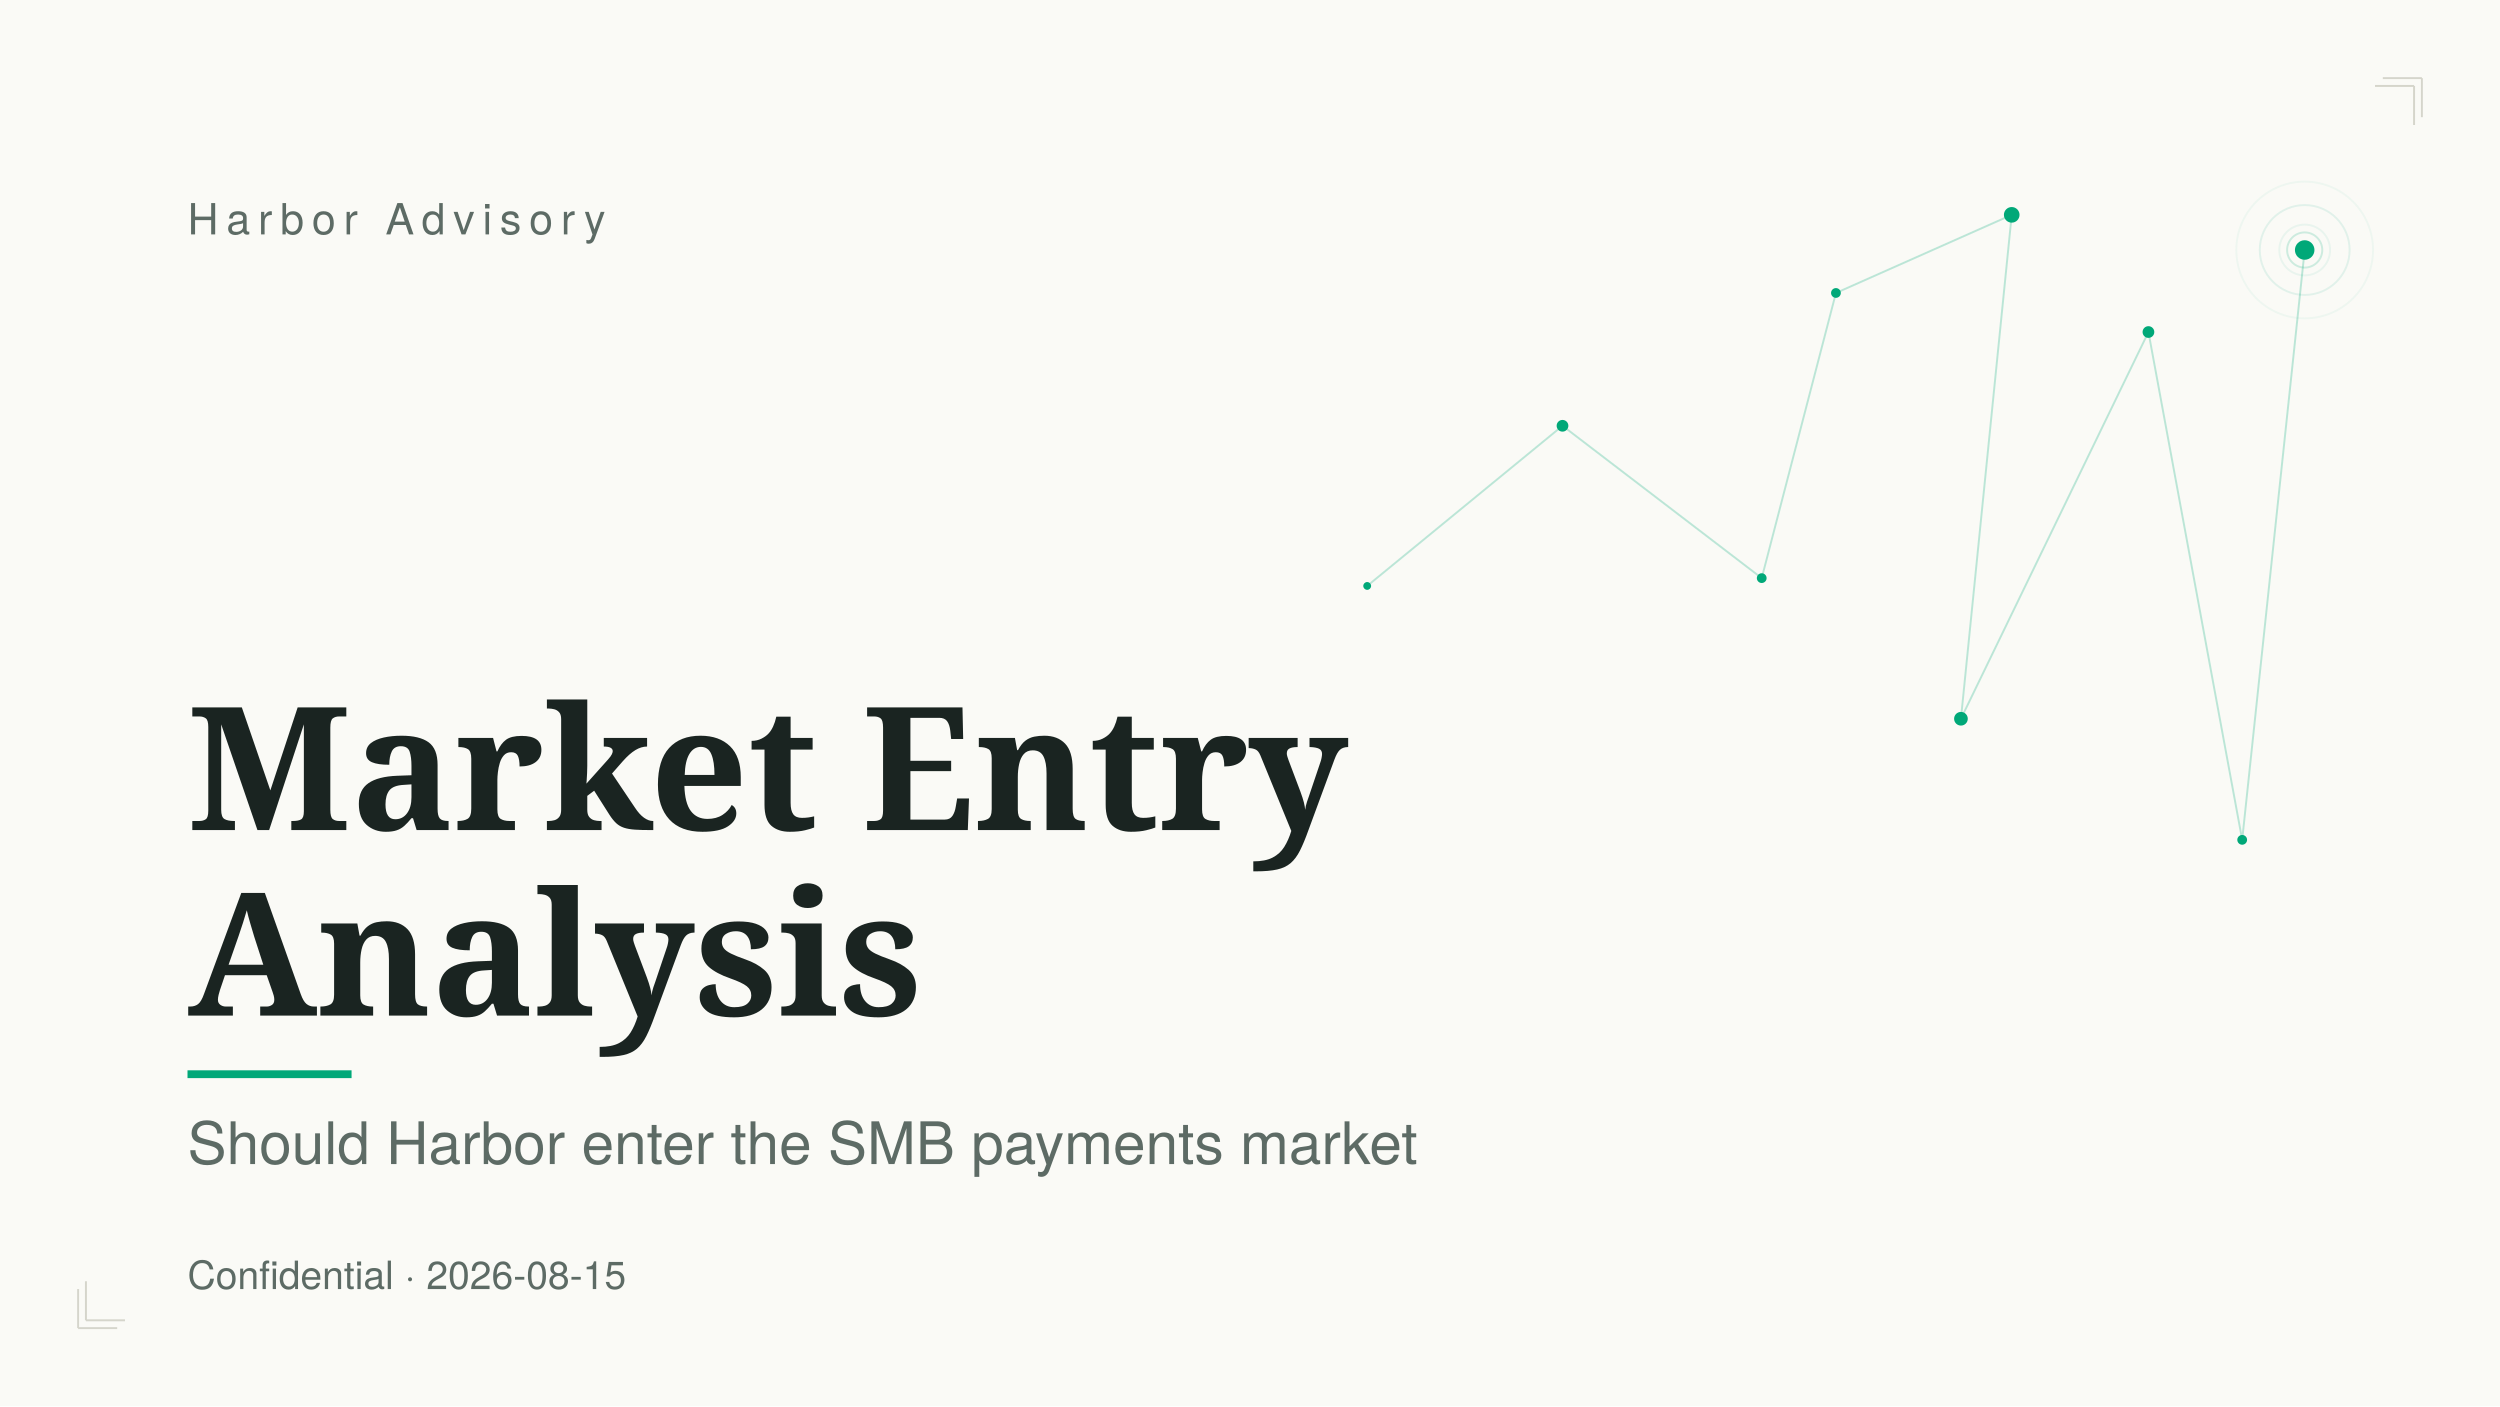
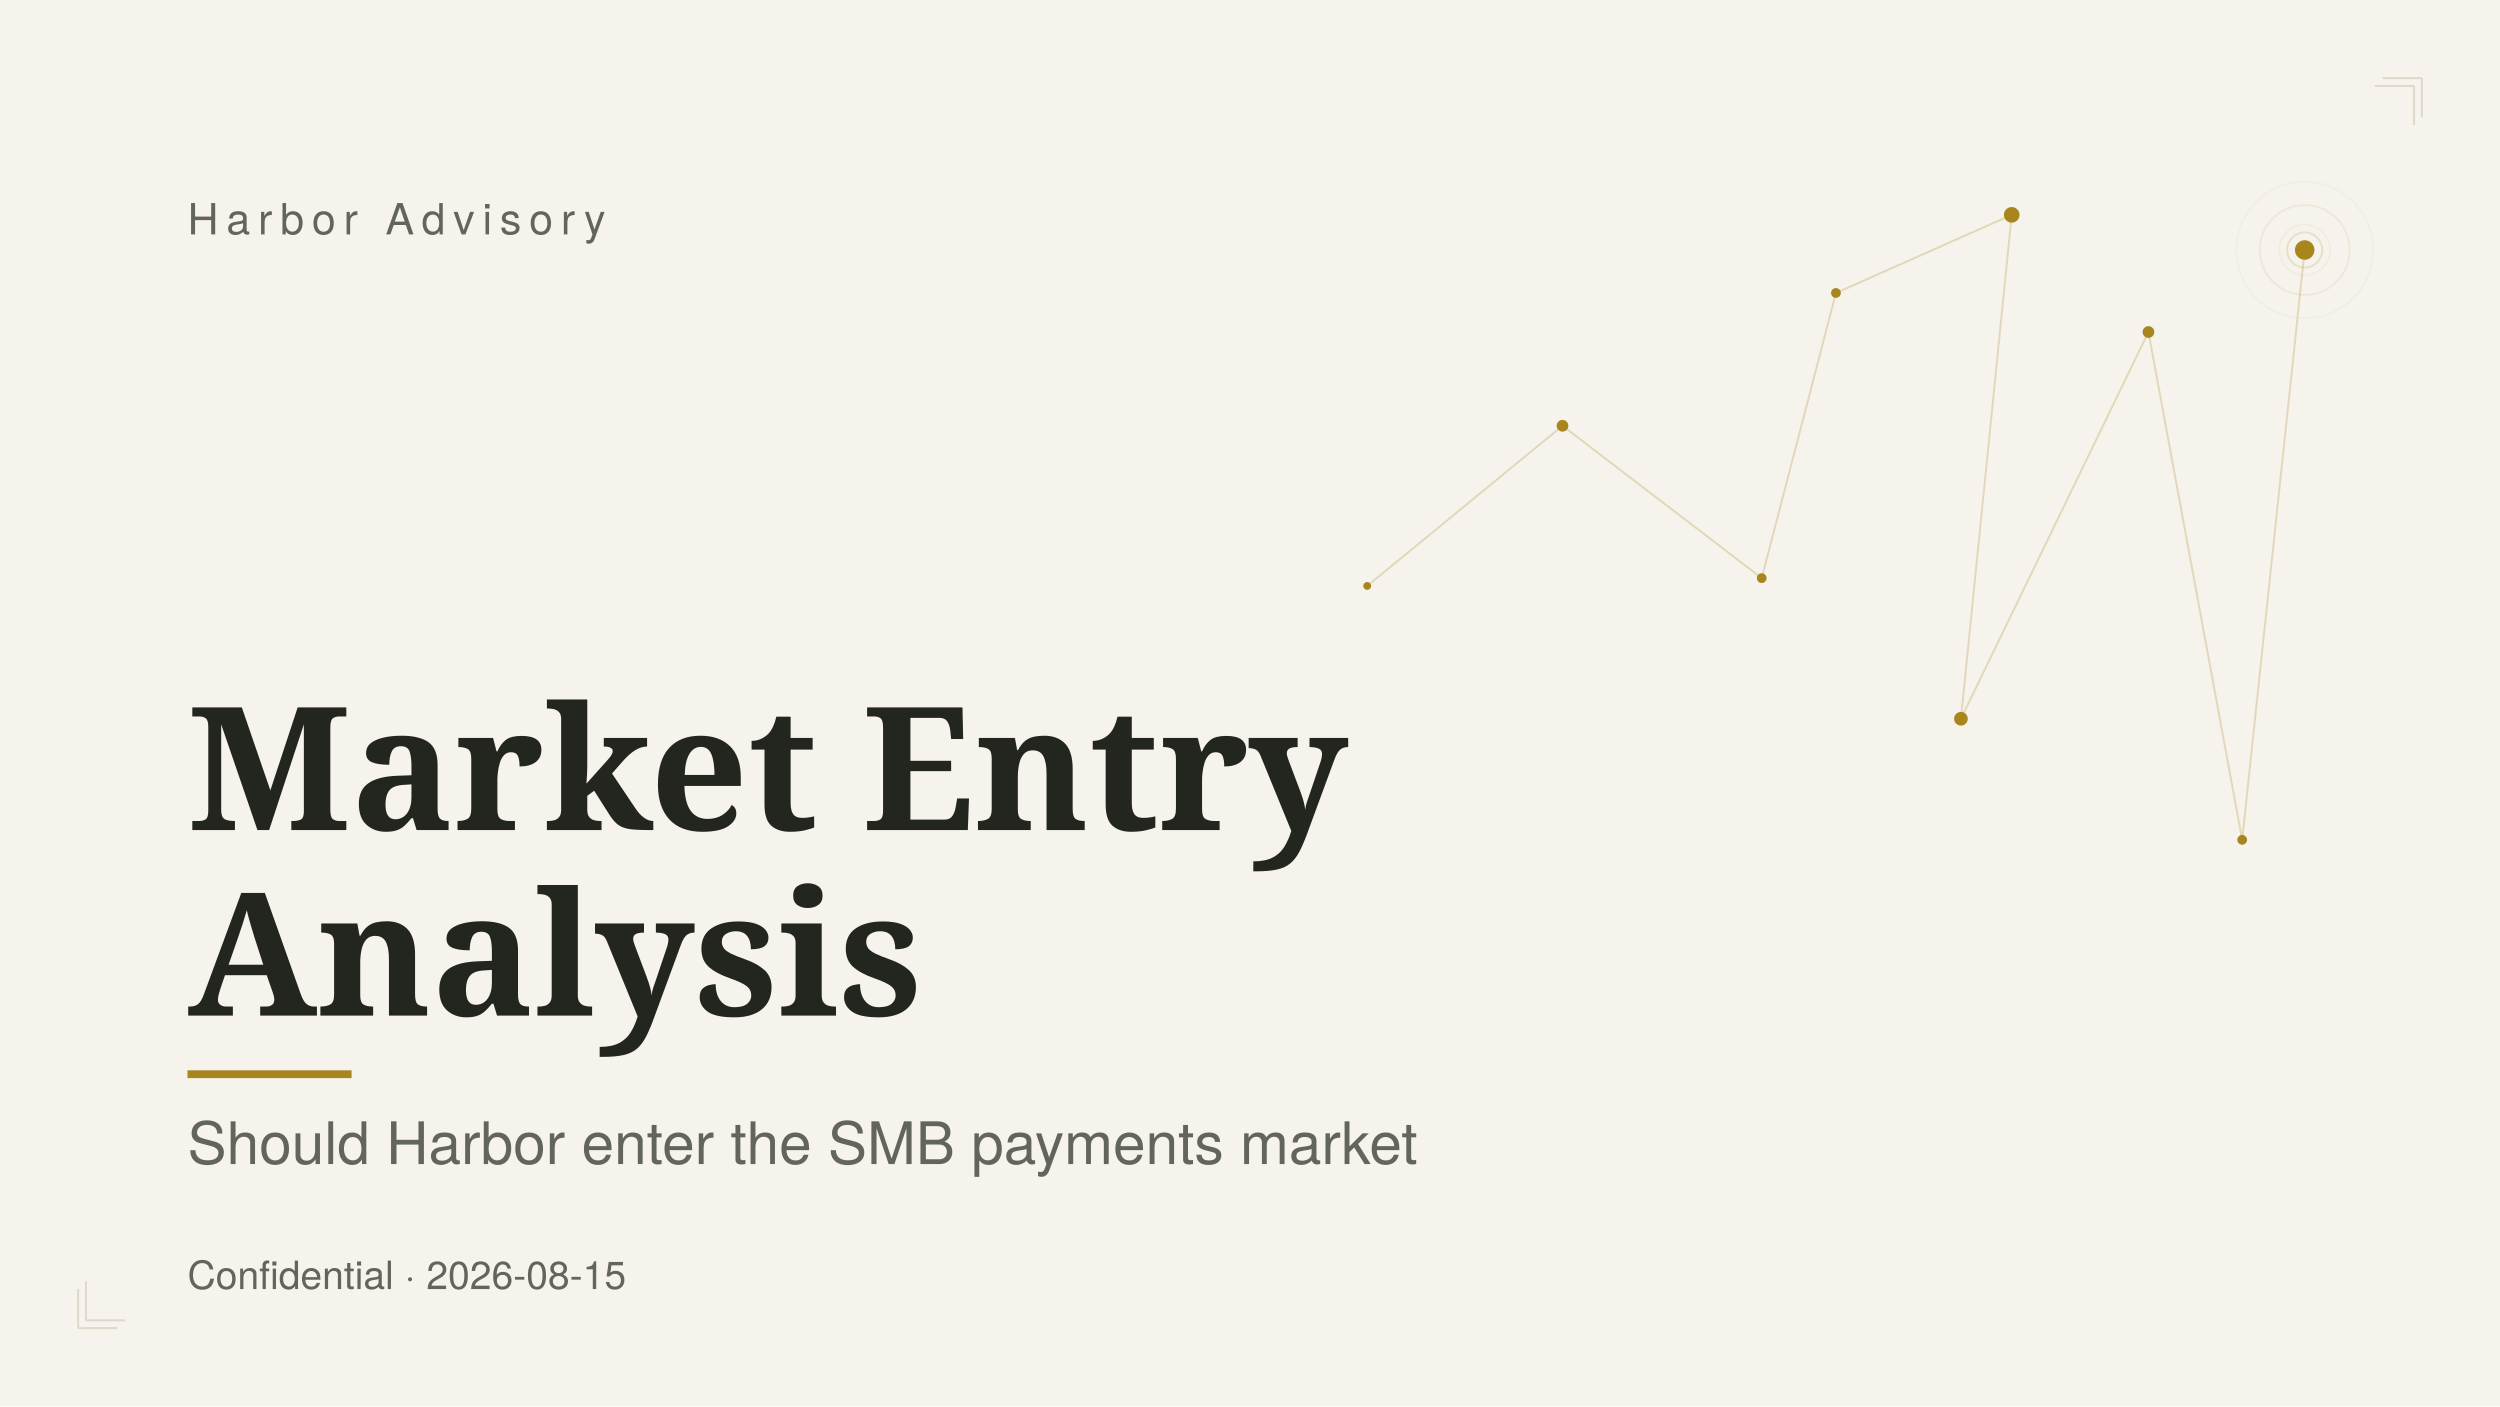
<svg xmlns="http://www.w3.org/2000/svg" viewBox="0 0 1280 720">
-   <rect x="0" y="0" width="1280" height="720" fill="#FAFAF6" />
+   <rect x="0" y="0" width="1280" height="720" fill="#F5F3EC" />
  <g data-decor="true">
-     <line x1="1240" y1="40" x2="1220" y2="40" stroke="#D5D5CB" stroke-width="1" />
-     <line x1="1240" y1="40" x2="1240" y2="60" stroke="#D5D5CB" stroke-width="1" />
-     <line x1="1236" y1="44" x2="1216" y2="44" stroke="#D5D5CB" stroke-width="1" />
-     <line x1="1236" y1="44" x2="1236" y2="64" stroke="#D5D5CB" stroke-width="1" />
-     <line x1="40" y1="680" x2="60" y2="680" stroke="#D5D5CB" stroke-width="1" />
-     <line x1="40" y1="680" x2="40" y2="660" stroke="#D5D5CB" stroke-width="1" />
-     <line x1="44" y1="676" x2="64" y2="676" stroke="#D5D5CB" stroke-width="1" />
-     <line x1="44" y1="676" x2="44" y2="656" stroke="#D5D5CB" stroke-width="1" />
+     <line x1="1240" y1="40" x2="1220" y2="40" stroke="#DDD9C8" stroke-width="1" />
+     <line x1="1240" y1="40" x2="1240" y2="60" stroke="#DDD9C8" stroke-width="1" />
+     <line x1="1236" y1="44" x2="1216" y2="44" stroke="#DDD9C8" stroke-width="1" />
+     <line x1="1236" y1="44" x2="1236" y2="64" stroke="#DDD9C8" stroke-width="1" />
+     <line x1="40" y1="680" x2="60" y2="680" stroke="#DDD9C8" stroke-width="1" />
+     <line x1="40" y1="680" x2="40" y2="660" stroke="#DDD9C8" stroke-width="1" />
+     <line x1="44" y1="676" x2="64" y2="676" stroke="#DDD9C8" stroke-width="1" />
+     <line x1="44" y1="676" x2="44" y2="656" stroke="#DDD9C8" stroke-width="1" />
  </g>
  <g data-archetype="constellation">
-     <text x="96" y="120" font-family="Microsoft YaHei, PingFang SC, Helvetica Neue, sans-serif" font-size="22" fill="#5D6B65" letter-spacing="4" dominant-baseline="alphabetic">Harbor Advisory</text>
-     <rect x="96" y="548" width="84" height="4" fill="#00A878" />
-     <text x="96" y="596" font-family="Microsoft YaHei, PingFang SC, Helvetica Neue, sans-serif" font-size="30" fill="#5D6B65" dominant-baseline="alphabetic">Should Harbor enter the SMB payments market</text>
-     <text x="96" y="425" font-family="Georgia, Songti SC, STSong, serif" font-size="88" font-weight="700" fill="#1A2421" dominant-baseline="alphabetic">Market Entry</text>
-     <text x="96" y="520" font-family="Georgia, Songti SC, STSong, serif" font-size="88" font-weight="700" fill="#1A2421" dominant-baseline="alphabetic">Analysis</text>
-     <text x="96" y="660" font-family="Microsoft YaHei, PingFang SC, Helvetica Neue, sans-serif" font-size="20" fill="#5D6B65" dominant-baseline="alphabetic">Confidential    ·    2026-08-15</text>
-     <polyline points="700,300 800,218 902,296 940,150 1030,110 1004,368 1100,170 1148,430 1180,128" fill="none" stroke="#00A878" stroke-width="1" stroke-opacity="0.25" />
-     <circle cx="700" cy="300" r="2" fill="#00A878" />
-     <circle cx="800" cy="218" r="3" fill="#00A878" />
-     <circle cx="902" cy="296" r="2.5" fill="#00A878" />
-     <circle cx="940" cy="150" r="2.5" fill="#00A878" />
-     <circle cx="1030" cy="110" r="4" fill="#00A878" />
-     <circle cx="1004" cy="368" r="3.5" fill="#00A878" />
-     <circle cx="1100" cy="170" r="3" fill="#00A878" />
-     <circle cx="1148" cy="430" r="2.5" fill="#00A878" />
-     <circle cx="1180" cy="128" r="5" fill="#00A878" />
-     <circle cx="1180" cy="128" r="9" fill="none" stroke="#00A878" stroke-opacity="0.18" stroke-width="1" />
-     <circle cx="1180" cy="128" r="13" fill="none" stroke="#00A878" stroke-opacity="0.07" stroke-width="1" />
-     <circle cx="1180" cy="128" r="23" fill="none" stroke="#00A878" stroke-opacity="0.1" stroke-width="1" />
-     <circle cx="1180" cy="128" r="35" fill="none" stroke="#00A878" stroke-opacity="0.05" stroke-width="1" />
+     <text x="96" y="120" font-family="Microsoft YaHei, PingFang SC, Helvetica Neue, sans-serif" font-size="22" fill="#62655B" letter-spacing="4" dominant-baseline="alphabetic">Harbor Advisory</text>
+     <rect x="96" y="548" width="84" height="4" fill="#A8861D" />
+     <text x="96" y="596" font-family="Microsoft YaHei, PingFang SC, Helvetica Neue, sans-serif" font-size="30" fill="#62655B" dominant-baseline="alphabetic">Should Harbor enter the SMB payments market</text>
+     <text x="96" y="425" font-family="Georgia, Songti SC, STSong, serif" font-size="88" font-weight="700" fill="#23251F" dominant-baseline="alphabetic">Market Entry</text>
+     <text x="96" y="520" font-family="Georgia, Songti SC, STSong, serif" font-size="88" font-weight="700" fill="#23251F" dominant-baseline="alphabetic">Analysis</text>
+     <text x="96" y="660" font-family="Microsoft YaHei, PingFang SC, Helvetica Neue, sans-serif" font-size="20" fill="#62655B" dominant-baseline="alphabetic">Confidential    ·    2026-08-15</text>
+     <polyline points="700,300 800,218 902,296 940,150 1030,110 1004,368 1100,170 1148,430 1180,128" fill="none" stroke="#A8861D" stroke-width="1" stroke-opacity="0.25" />
+     <circle cx="700" cy="300" r="2" fill="#A8861D" />
+     <circle cx="800" cy="218" r="3" fill="#A8861D" />
+     <circle cx="902" cy="296" r="2.5" fill="#A8861D" />
+     <circle cx="940" cy="150" r="2.5" fill="#A8861D" />
+     <circle cx="1030" cy="110" r="4" fill="#A8861D" />
+     <circle cx="1004" cy="368" r="3.5" fill="#A8861D" />
+     <circle cx="1100" cy="170" r="3" fill="#A8861D" />
+     <circle cx="1148" cy="430" r="2.5" fill="#A8861D" />
+     <circle cx="1180" cy="128" r="5" fill="#A8861D" />
+     <circle cx="1180" cy="128" r="9" fill="none" stroke="#A8861D" stroke-opacity="0.18" stroke-width="1" />
+     <circle cx="1180" cy="128" r="13" fill="none" stroke="#A8861D" stroke-opacity="0.07" stroke-width="1" />
+     <circle cx="1180" cy="128" r="23" fill="none" stroke="#A8861D" stroke-opacity="0.1" stroke-width="1" />
+     <circle cx="1180" cy="128" r="35" fill="none" stroke="#A8861D" stroke-opacity="0.05" stroke-width="1" />
  </g>
</svg>
